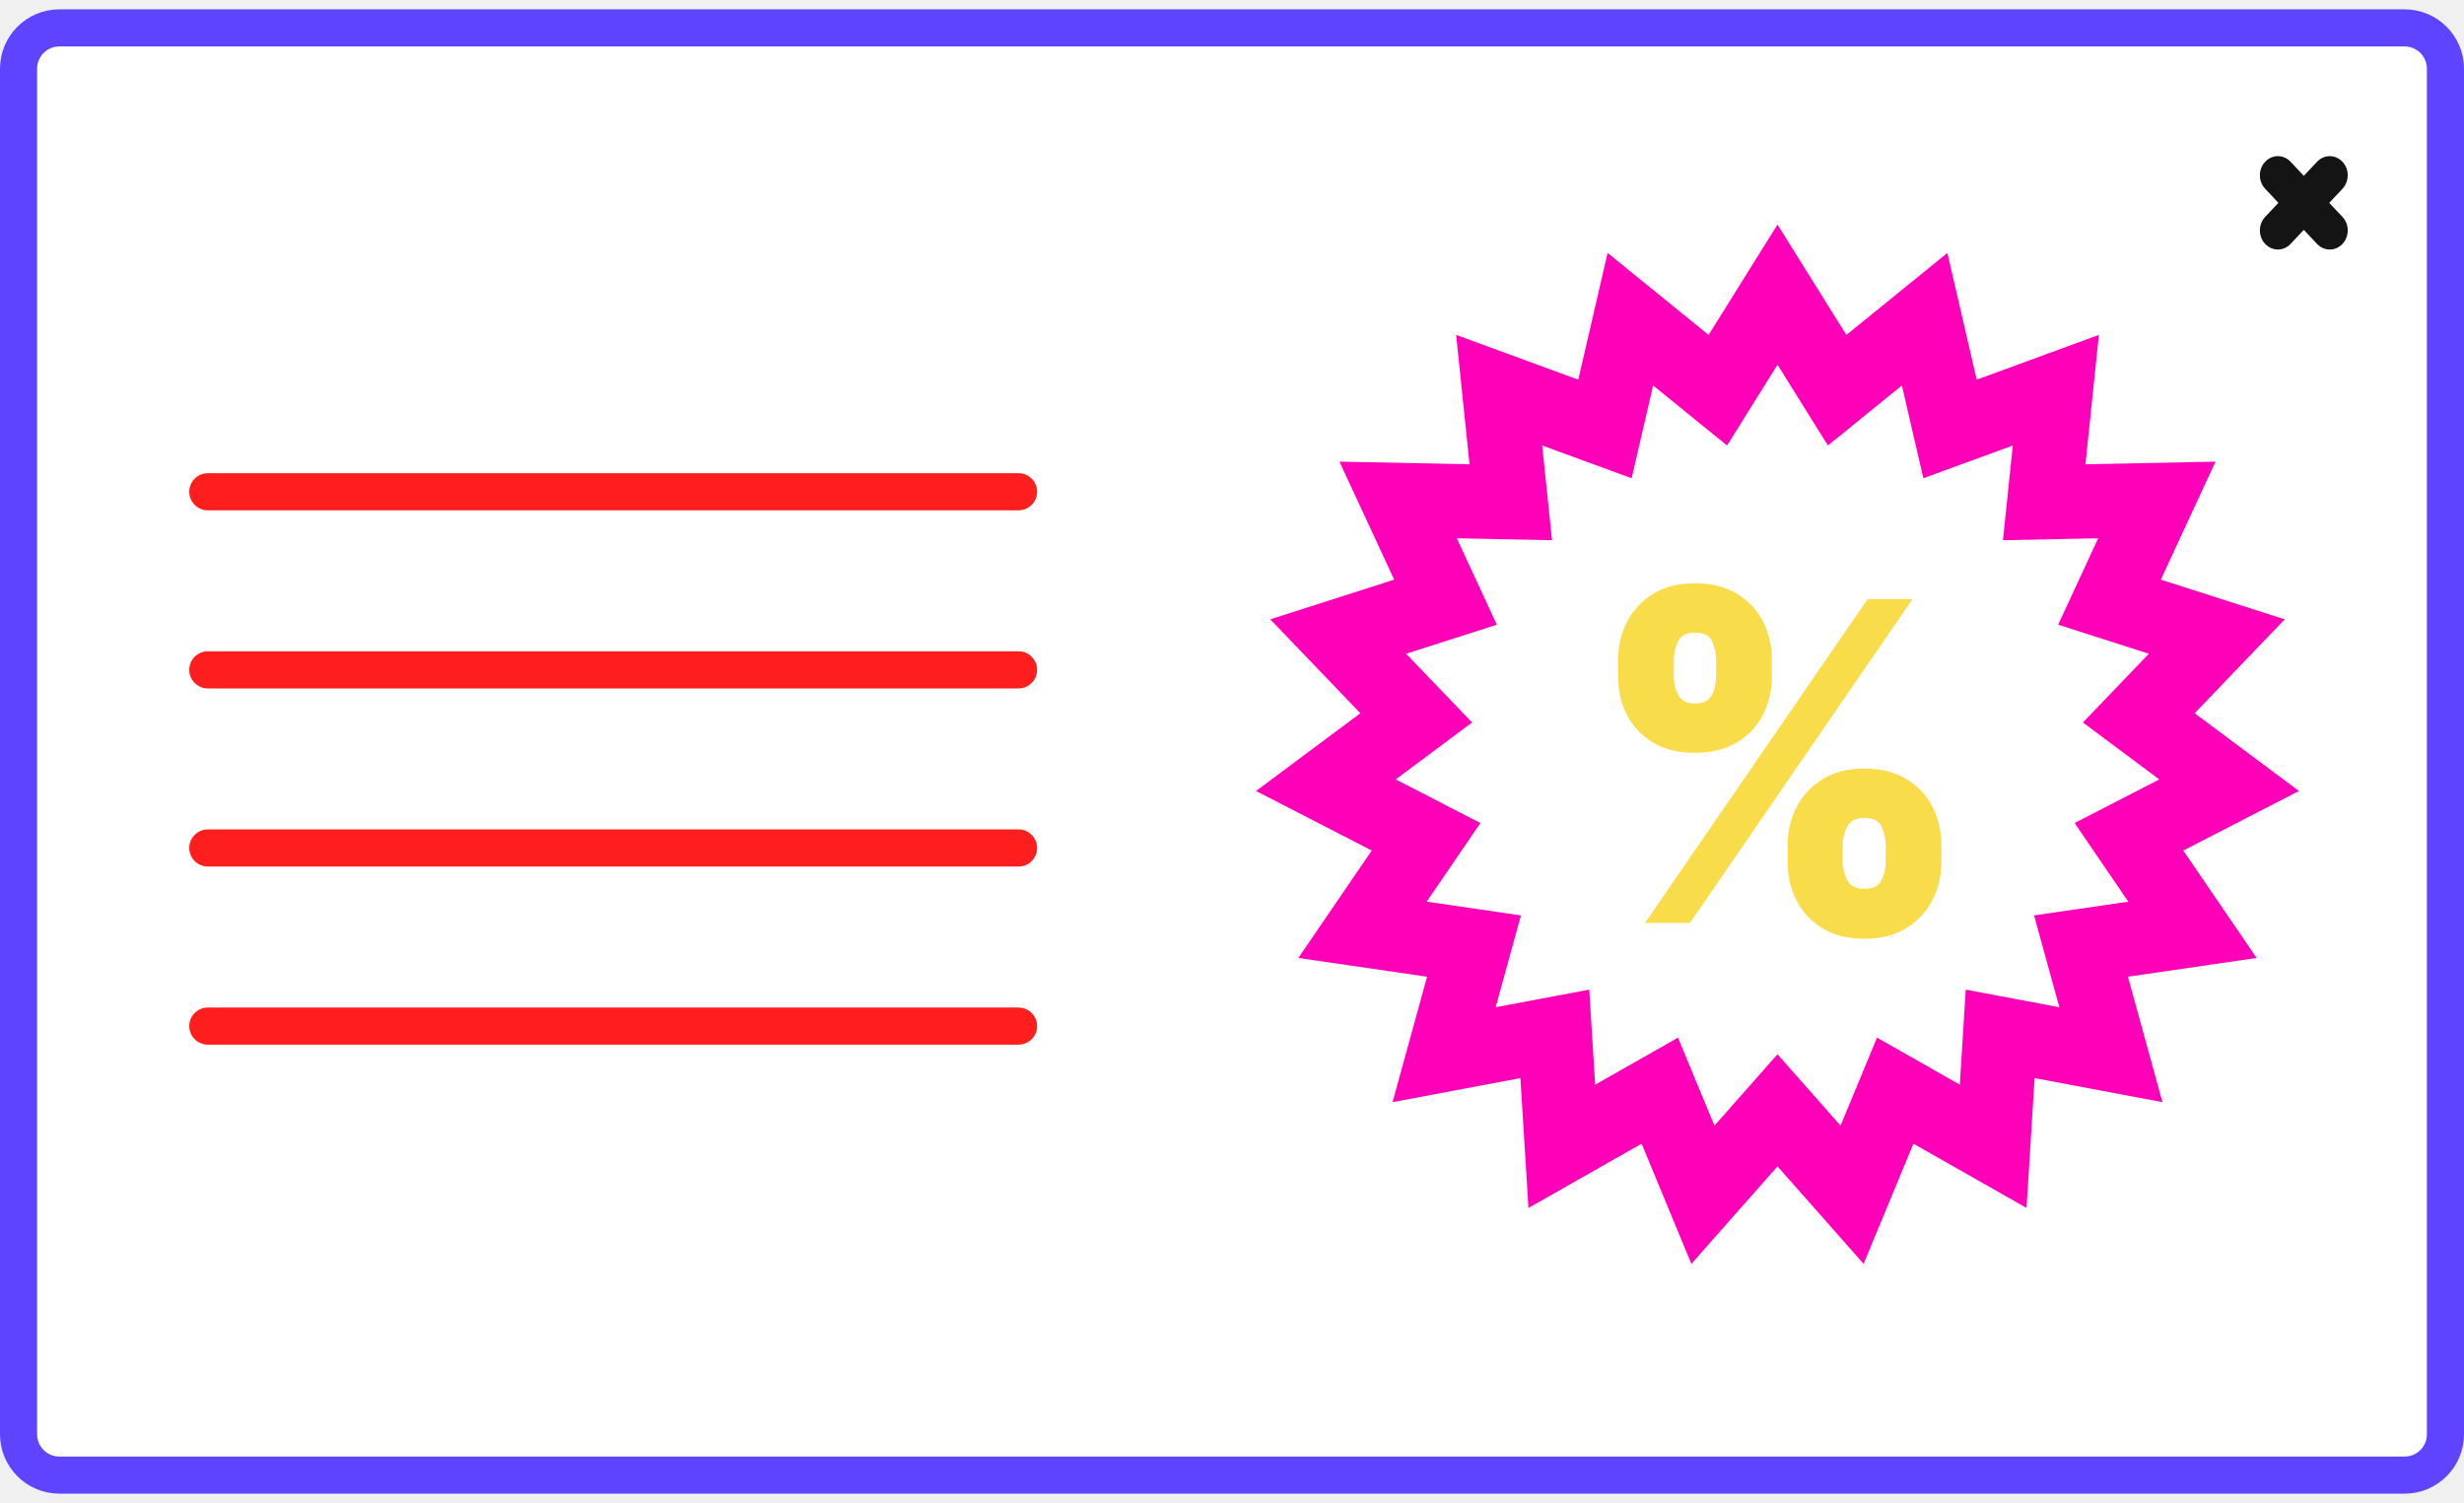
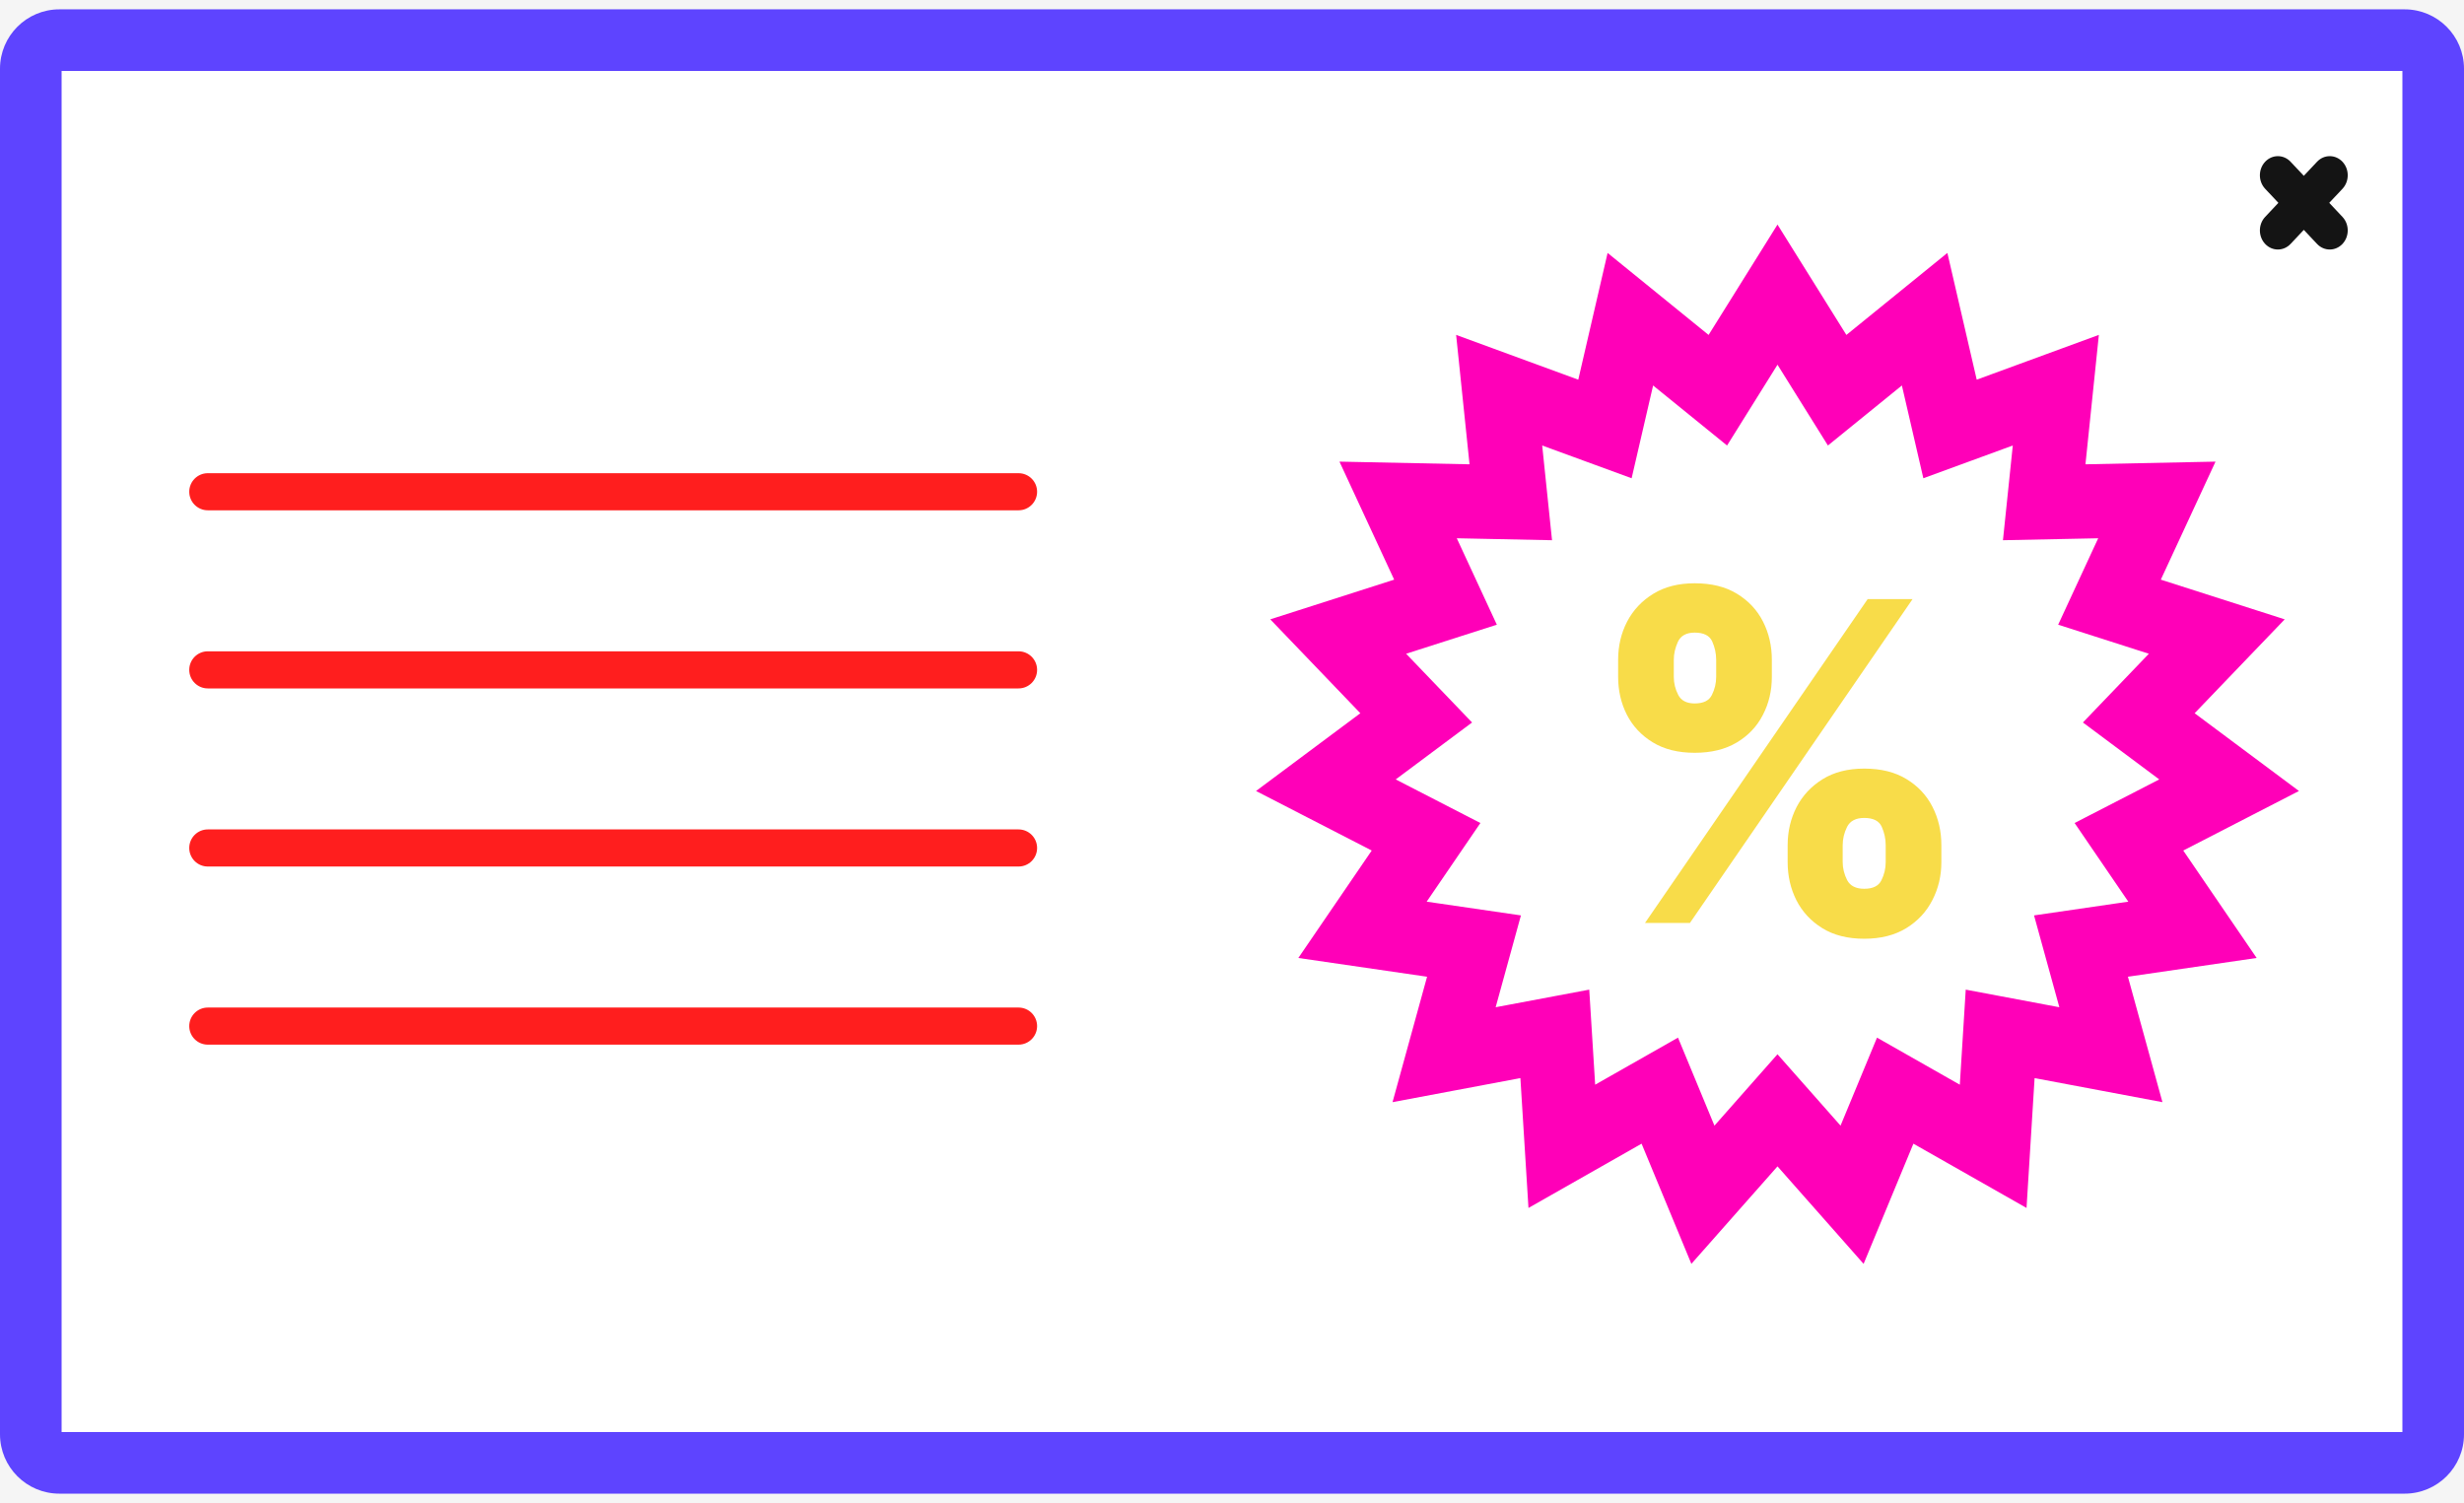
<svg xmlns="http://www.w3.org/2000/svg" width="200" height="122" viewBox="0 0 200 122" fill="none">
+   <rect width="200" height="122" fill="#F5F5F5" />
  <g id="discount">
-     <rect id="card" x="1.506" y="2.265" width="196.988" height="117.47" rx="3.313" fill="white" stroke="#5E44FF" stroke-width="3.012" />
+     <g id="card">
+       <mask id="path-1-inside-1_0_1" fill="white">
+         <rect y="0.759" width="200" height="120.482" rx="4.819" />
+       </mask>
+       <rect y="0.759" width="200" height="120.482" rx="4.819" fill="white" stroke="#5E44FF" stroke-width="10" mask="url(#path-1-inside-1_0_1)" />
+     </g>
    <path id="close" fill-rule="evenodd" clip-rule="evenodd" d="M185.924 13.13C185.354 12.524 184.43 12.524 183.86 13.13C183.29 13.736 183.29 14.718 183.86 15.324L184.934 16.465L183.86 17.606C183.29 18.211 183.29 19.194 183.86 19.799C184.43 20.405 185.354 20.405 185.924 19.799L186.998 18.658L188.072 19.799C188.641 20.405 189.566 20.405 190.136 19.799C190.705 19.194 190.705 18.211 190.136 17.606L189.062 16.465L190.136 15.324C190.705 14.718 190.705 13.736 190.136 13.13C189.566 12.524 188.641 12.524 188.072 13.13L186.998 14.271L185.924 13.13Z" fill="#141414" />
    <path id="text" fill-rule="evenodd" clip-rule="evenodd" d="M16.867 38.41C16.036 38.41 15.361 39.084 15.361 39.916C15.361 40.747 16.036 41.422 16.867 41.422L82.674 41.422C83.506 41.422 84.18 40.747 84.18 39.916C84.18 39.084 83.506 38.41 82.674 38.41L16.867 38.41ZM16.867 52.867C16.036 52.867 15.361 53.542 15.361 54.373C15.361 55.205 16.036 55.88 16.867 55.88L82.674 55.88C83.506 55.88 84.18 55.205 84.18 54.373C84.18 53.542 83.506 52.867 82.674 52.867L16.867 52.867ZM15.361 68.831C15.361 67.999 16.036 67.325 16.867 67.325L82.674 67.325C83.506 67.325 84.18 67.999 84.18 68.831C84.18 69.663 83.506 70.337 82.674 70.337L16.867 70.337C16.036 70.337 15.361 69.663 15.361 68.831ZM16.867 81.783C16.036 81.783 15.361 82.457 15.361 83.289C15.361 84.121 16.036 84.795 16.867 84.795L82.674 84.795C83.506 84.795 84.18 84.121 84.18 83.289C84.18 82.457 83.506 81.783 82.674 81.783L16.867 81.783Z" fill="#FF1E1E" />
    <path id="Star 1" d="M151.768 29.525L156.22 25.91L157.513 31.497L158.282 34.819L161.484 33.646L166.869 31.672L166.278 37.377L165.926 40.769L169.336 40.699L175.07 40.581L172.658 45.784L171.225 48.879L174.472 49.919L179.934 51.669L175.963 55.808L173.602 58.269L176.336 60.308L180.934 63.736L175.835 66.361L172.803 67.922L174.726 70.738L177.961 75.474L172.286 76.301L168.911 76.793L169.817 80.081L171.339 85.611L165.702 84.55L162.351 83.92L162.139 87.324L161.784 93.048L156.797 90.215L153.832 88.53L152.526 91.681L150.331 96.979L146.535 92.681L144.277 90.125L142.02 92.681L138.223 96.979L136.028 91.681L134.723 88.53L131.757 90.215L126.771 93.048L126.415 87.324L126.203 83.92L122.852 84.55L117.215 85.611L118.738 80.081L119.643 76.793L116.268 76.301L110.593 75.474L113.828 70.738L115.752 67.922L112.72 66.361L107.62 63.736L112.218 60.308L114.952 58.269L112.591 55.808L108.62 51.669L114.082 49.919L117.33 48.879L115.896 45.784L113.484 40.581L119.218 40.699L122.628 40.769L122.276 37.377L121.685 31.672L127.07 33.646L130.272 34.819L131.041 31.497L132.334 25.91L136.786 29.525L139.434 31.674L141.24 28.781L144.277 23.916L147.314 28.781L149.12 31.674L151.768 29.525Z" fill="white" stroke="#FF00B8" stroke-width="6.024" />
    <path id="percentage" d="M145.102 69.987V68.601C145.102 67.488 145.342 66.461 145.821 65.52C146.309 64.579 147.014 63.822 147.939 63.248C148.863 62.675 149.988 62.388 151.314 62.388C152.675 62.388 153.817 62.671 154.741 63.235C155.674 63.8 156.38 64.553 156.859 65.494C157.338 66.436 157.578 67.471 157.578 68.601V69.987C157.578 71.099 157.334 72.126 156.846 73.067C156.367 74.009 155.661 74.766 154.729 75.339C153.796 75.912 152.658 76.199 151.314 76.199C149.971 76.199 148.837 75.912 147.913 75.339C146.989 74.766 146.287 74.009 145.808 73.067C145.337 72.126 145.102 71.099 145.102 69.987ZM149.569 68.601V69.987C149.569 70.475 149.689 70.958 149.928 71.437C150.176 71.908 150.638 72.143 151.314 72.143C152.025 72.143 152.491 71.912 152.713 71.45C152.944 70.988 153.06 70.5 153.06 69.987V68.601C153.06 68.087 152.953 67.591 152.739 67.112C152.525 66.632 152.05 66.393 151.314 66.393C150.638 66.393 150.176 66.632 149.928 67.112C149.689 67.591 149.569 68.087 149.569 68.601ZM131.342 54.944V53.557C131.342 52.428 131.586 51.393 132.074 50.451C132.57 49.51 133.281 48.757 134.205 48.192C135.129 47.627 136.246 47.345 137.555 47.345C138.915 47.345 140.058 47.627 140.982 48.192C141.915 48.757 142.62 49.51 143.1 50.451C143.579 51.393 143.818 52.428 143.818 53.557V54.944C143.818 56.073 143.575 57.104 143.087 58.037C142.608 58.97 141.902 59.714 140.969 60.27C140.036 60.827 138.898 61.105 137.555 61.105C136.211 61.105 135.078 60.822 134.153 60.258C133.229 59.693 132.528 58.944 132.048 58.011C131.578 57.079 131.342 56.056 131.342 54.944ZM135.86 53.557V54.944C135.86 55.457 135.98 55.945 136.22 56.407C136.459 56.869 136.904 57.1 137.555 57.1C138.265 57.1 138.731 56.869 138.954 56.407C139.185 55.945 139.3 55.457 139.3 54.944V53.557C139.3 53.044 139.193 52.548 138.979 52.069C138.766 51.589 138.291 51.35 137.555 51.35C136.879 51.35 136.425 51.598 136.194 52.094C135.972 52.582 135.86 53.07 135.86 53.557ZM133.524 74.916L151.597 48.629H155.242L137.17 74.916H133.524Z" fill="#F8DC49" />
  </g>
</svg>
